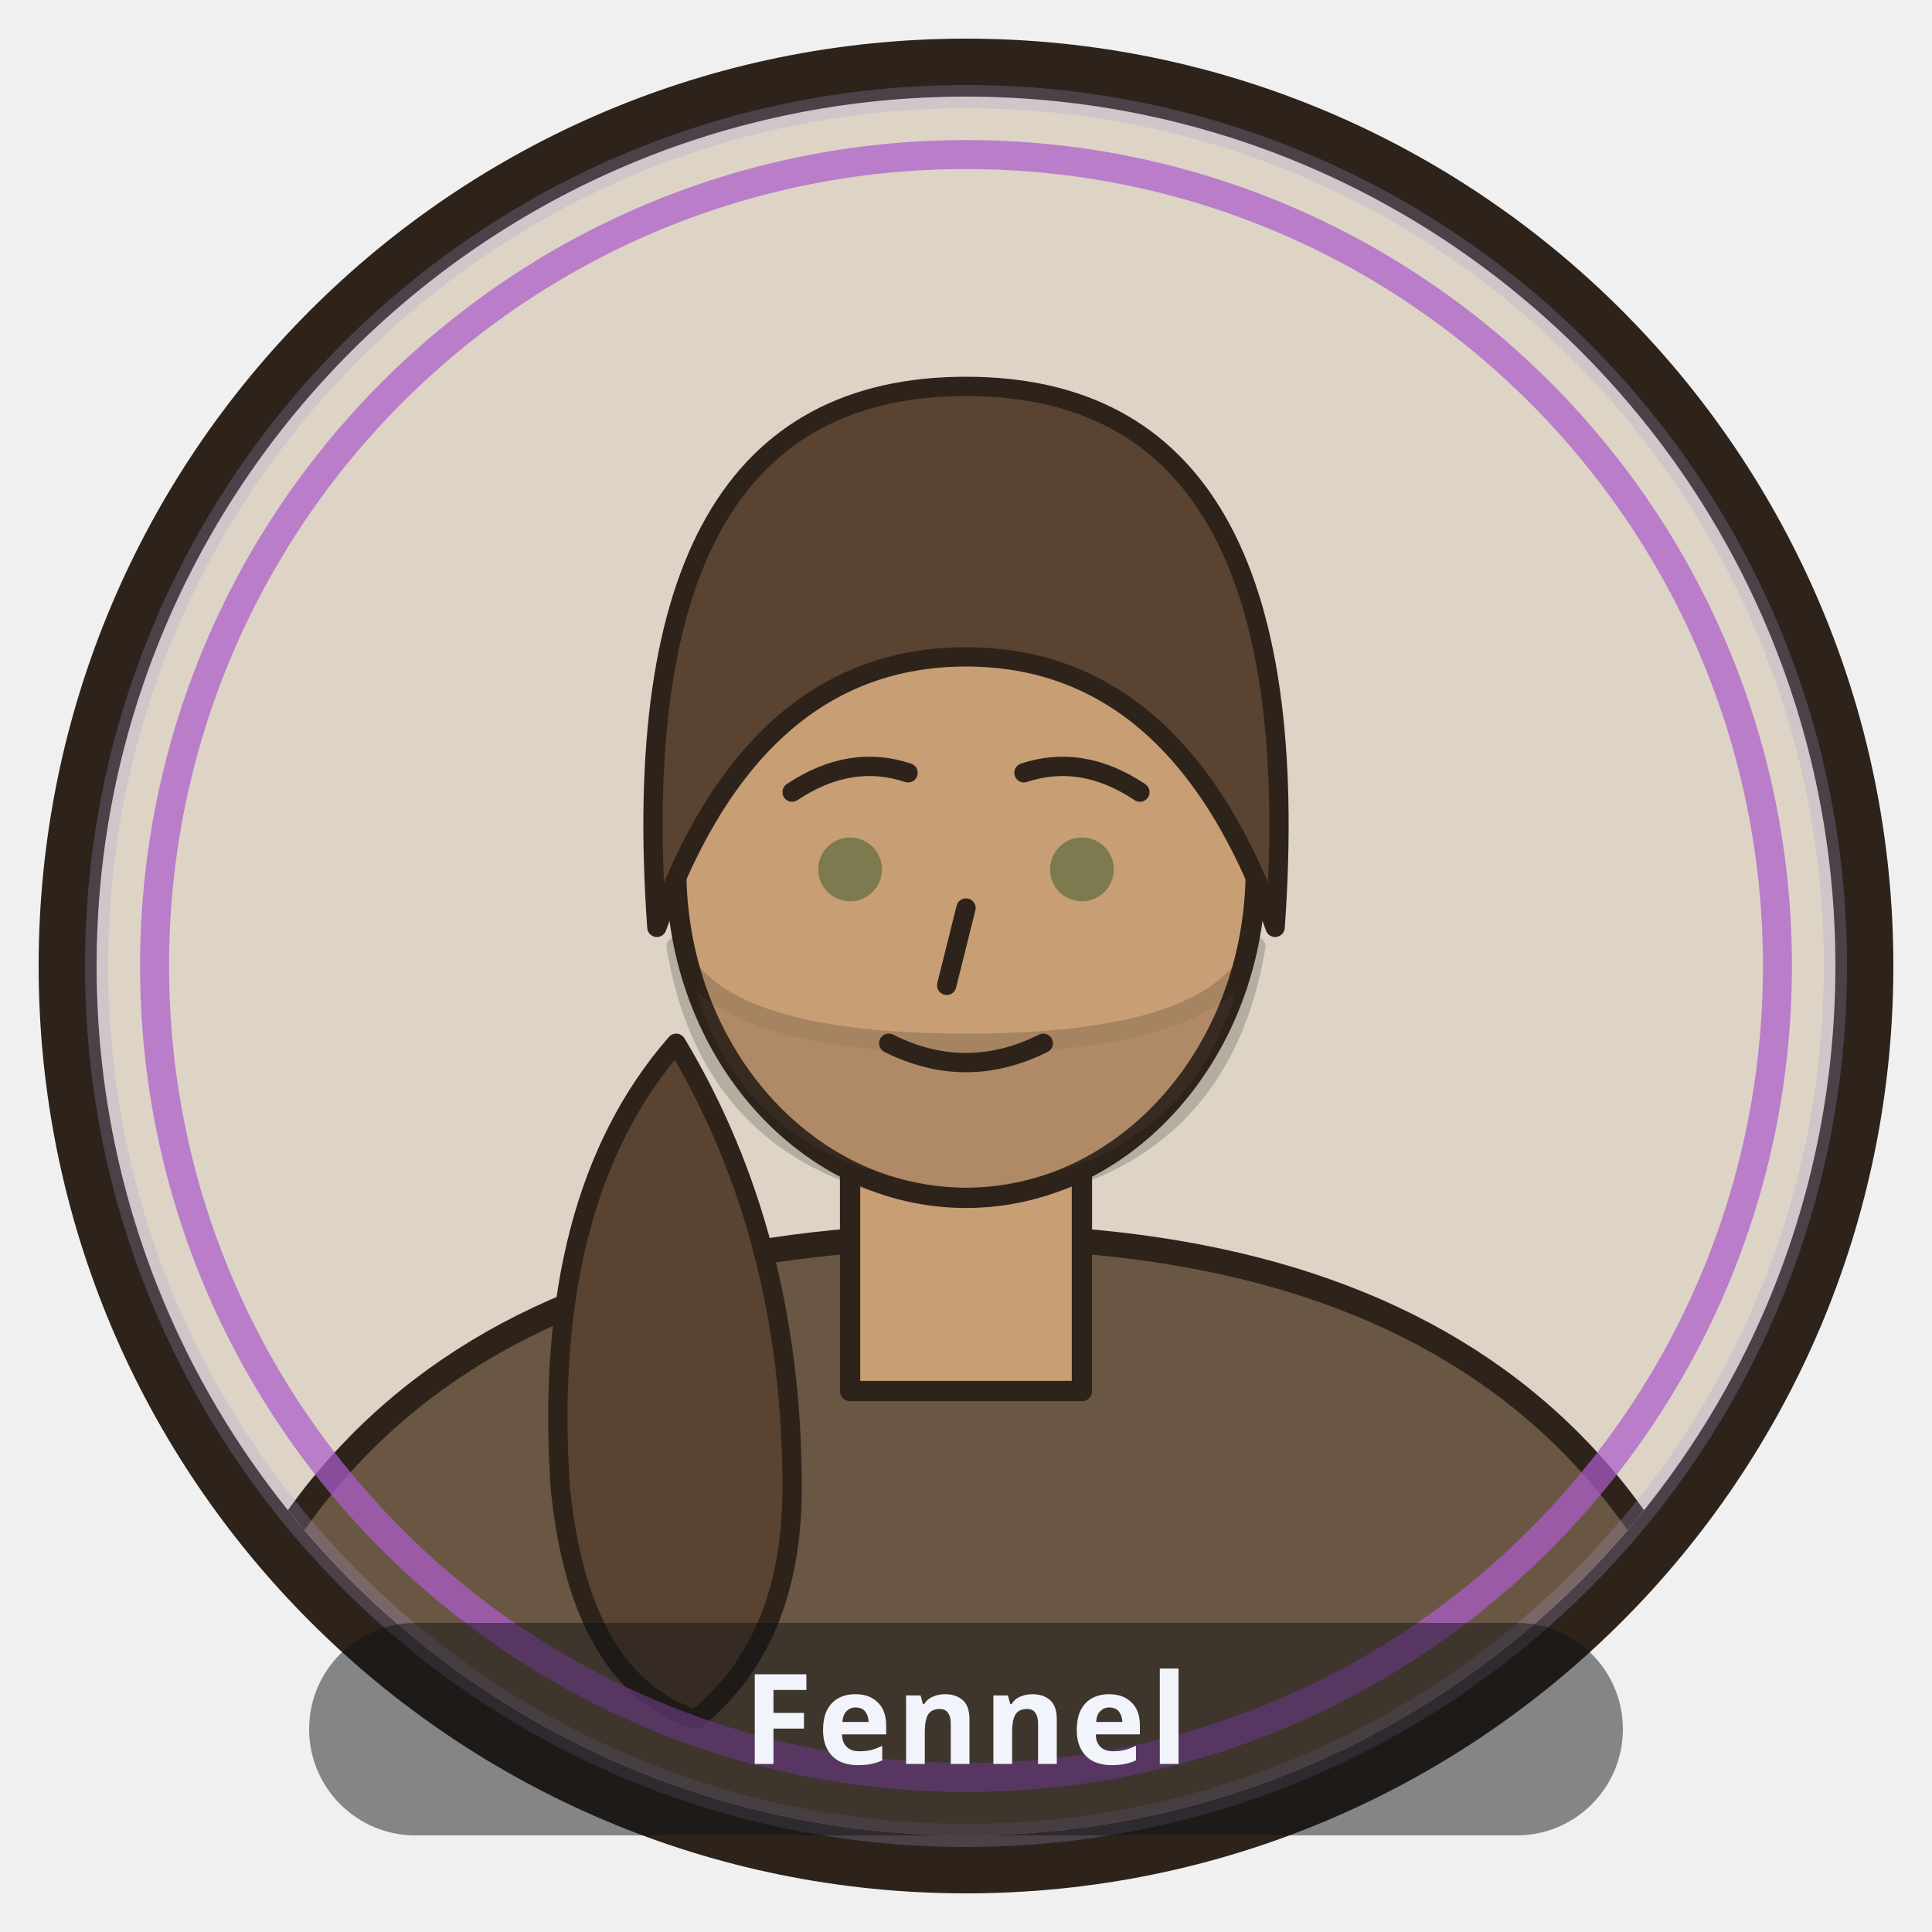
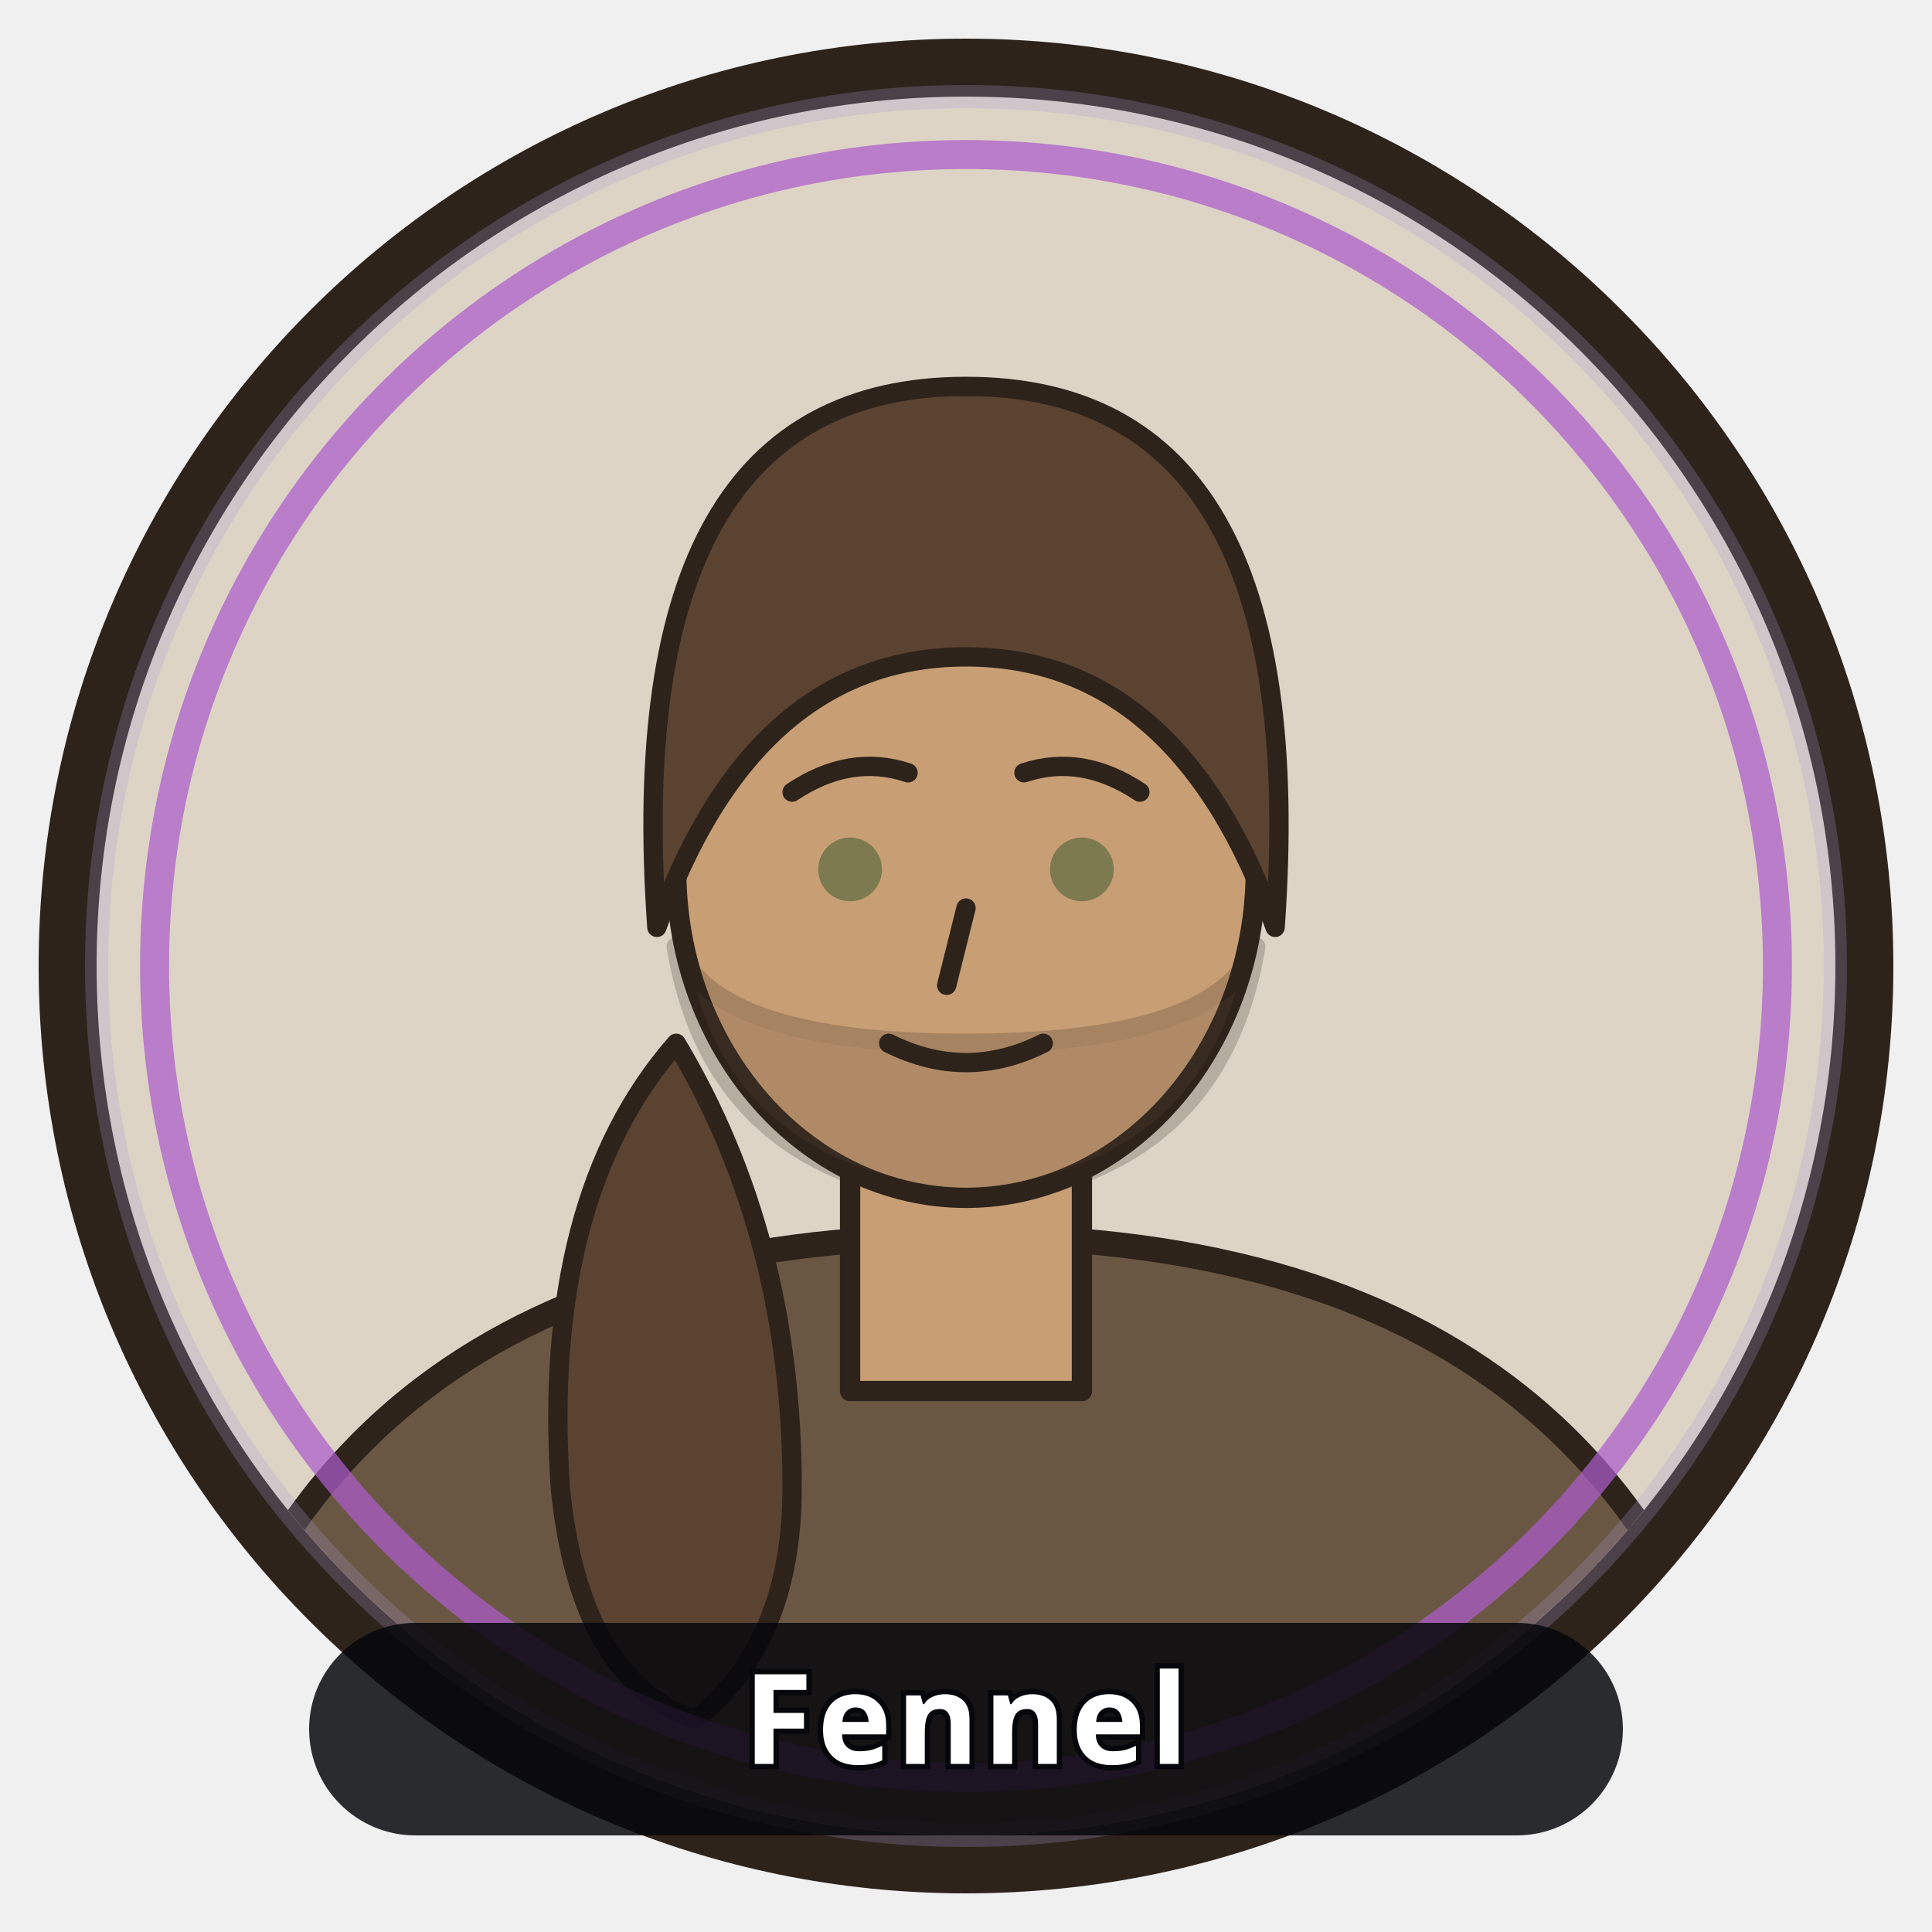
<svg xmlns="http://www.w3.org/2000/svg" viewBox="0 0 100 100">
  <style>
.ring{fill:#ddd4c6;stroke:#2d231b;stroke-width:3;}
.gold{fill:none;stroke:hsl(283 52% 58%);stroke-width:1.5;opacity:.72;}
.cloak{fill:#6a5743;stroke:#2d231b;stroke-width:1.3;stroke-linejoin:round;}
.skin{fill:#c89e74;stroke:#2d231b;stroke-width:1.05;stroke-linejoin:round;}
.hair{fill:#5b4331;stroke:#2d231b;stroke-width:1;stroke-linejoin:round;}
.ln{fill:none;stroke:#2d231b;stroke-width:1;stroke-linecap:round;}
.hl{fill:none;stroke:#d7d0c2;stroke-width:.8;opacity:.84;}
.eye{fill:#7c7a4e;}
</style>
  <circle class="ring" cx="50" cy="50" r="46.5" />
  <clipPath id="t">
    <circle cx="50" cy="50" r="45" />
  </clipPath>
  <g clip-path="url(#t)">
    <path class="cloak" d="M8,100 q4,-36 42,-36 q38,0 42,36 Z" />
    <rect class="skin" x="44" y="58" width="12" height="14" />
    <path class="hair" d="M35,54 q-7,8 -6,23 q1,10 7,12 q5,-4 5,-12 q0,-13 -6,-23 Z" />
    <ellipse class="skin" cx="50" cy="45" rx="15" ry="17" />
    <path class="hair" d="M34,48 q-2,-28 16,-28 q18,0 16,28 q-5,-14 -16,-14 q-11,0 -16,14 Z" />
    <path class="hair" d="M35,49 q2,12 15,13 q13,-1 15,-13 q-2,5 -15,5 q-13,0 -15,-5 Z" opacity=".22" />
    <circle class="eye" cx="44" cy="45" r="1.65" />
    <circle class="eye" cx="56" cy="45" r="1.65" />
    <path class="ln" d="M41,41 q3,-2 6,-1 M53,40 q3,-1 6,1" stroke-width=".9" />
    <line class="ln" x1="50" y1="47" x2="49" y2="51" stroke-width=".8" />
    <path class="ln" d="M46,54 q4,2 8,0" stroke-width=".92" />
  </g>
  <circle class="gold" cx="50" cy="50" r="42" />
  <circle cx="50" cy="50" r="45" fill="none" stroke="hsl(257 42% 72%)" stroke-opacity=".25" stroke-width="1.2" />
-   <rect x="16" y="84" width="68" height="11" rx="5.5" fill="#0f1116" fill-opacity="0.48" />
-   <text x="50" y="91.3" text-anchor="middle" font-family="Verdana, sans-serif" font-size="6.5" font-weight="700" letter-spacing="0.25" fill="#f1f4fb">Fennel</text>
+   <rect x="16" y="84" width="68" height="11" rx="5.5" fill="#05070b" fill-opacity="0.84" />
+   <text x="50" y="91.3" text-anchor="middle" font-family="Verdana, sans-serif" font-size="6.5" font-weight="700" letter-spacing="0.25" fill="#ffffff" stroke="#05070b" stroke-width="0.55" paint-order="stroke">Fennel</text>
</svg>
